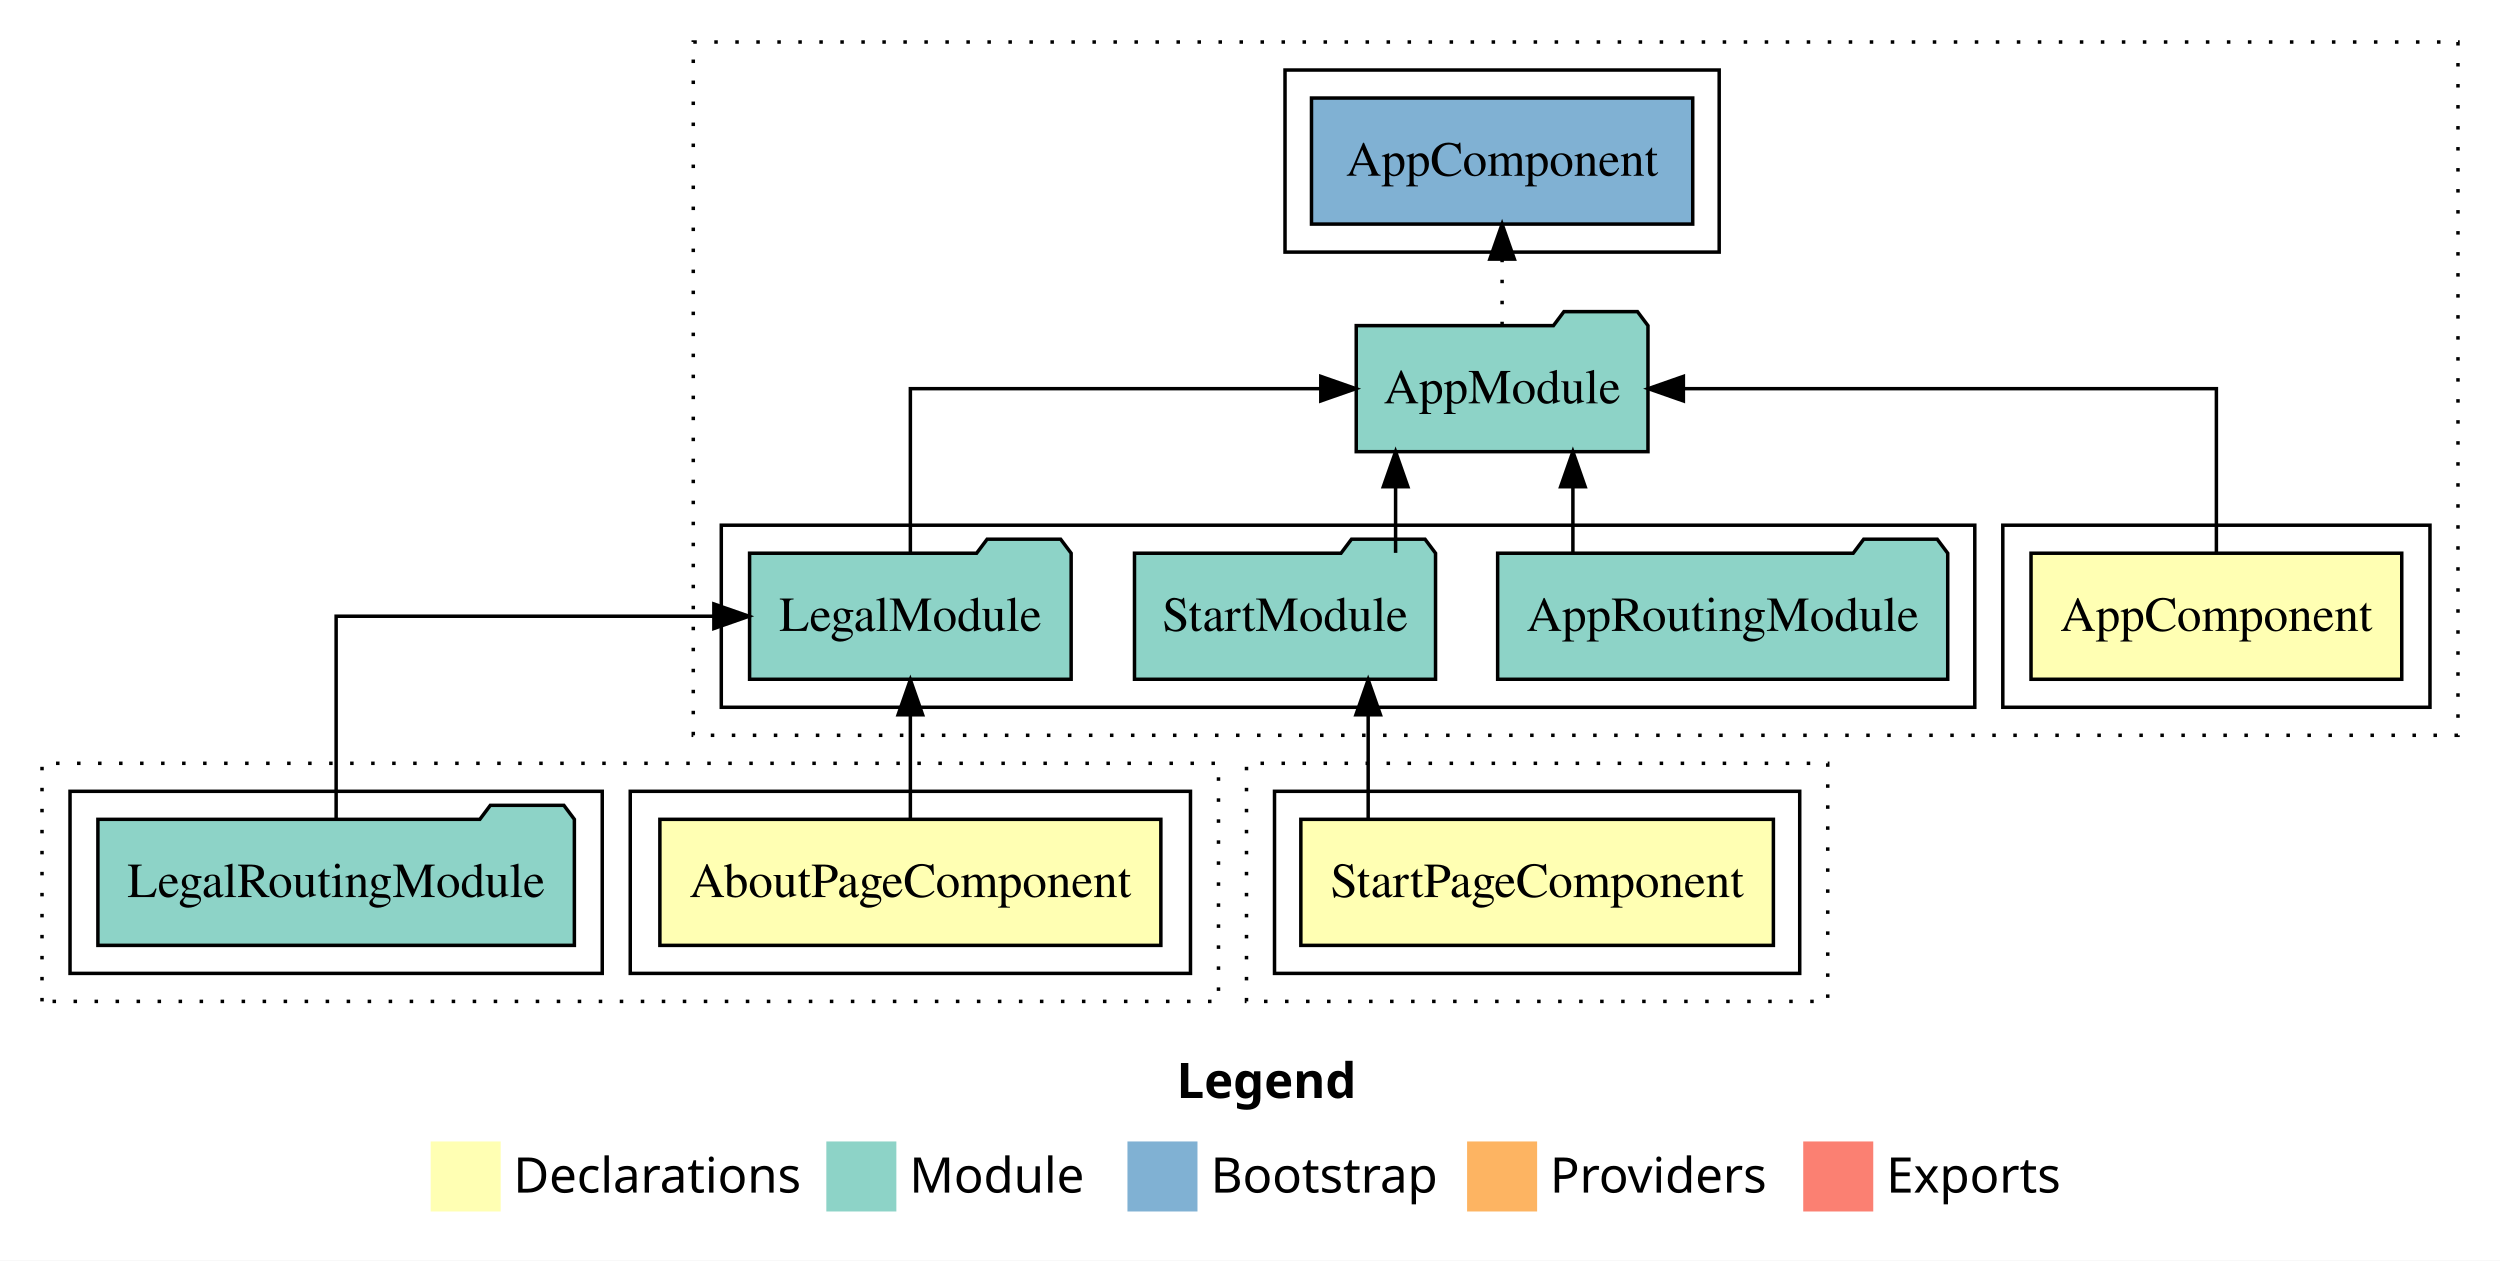
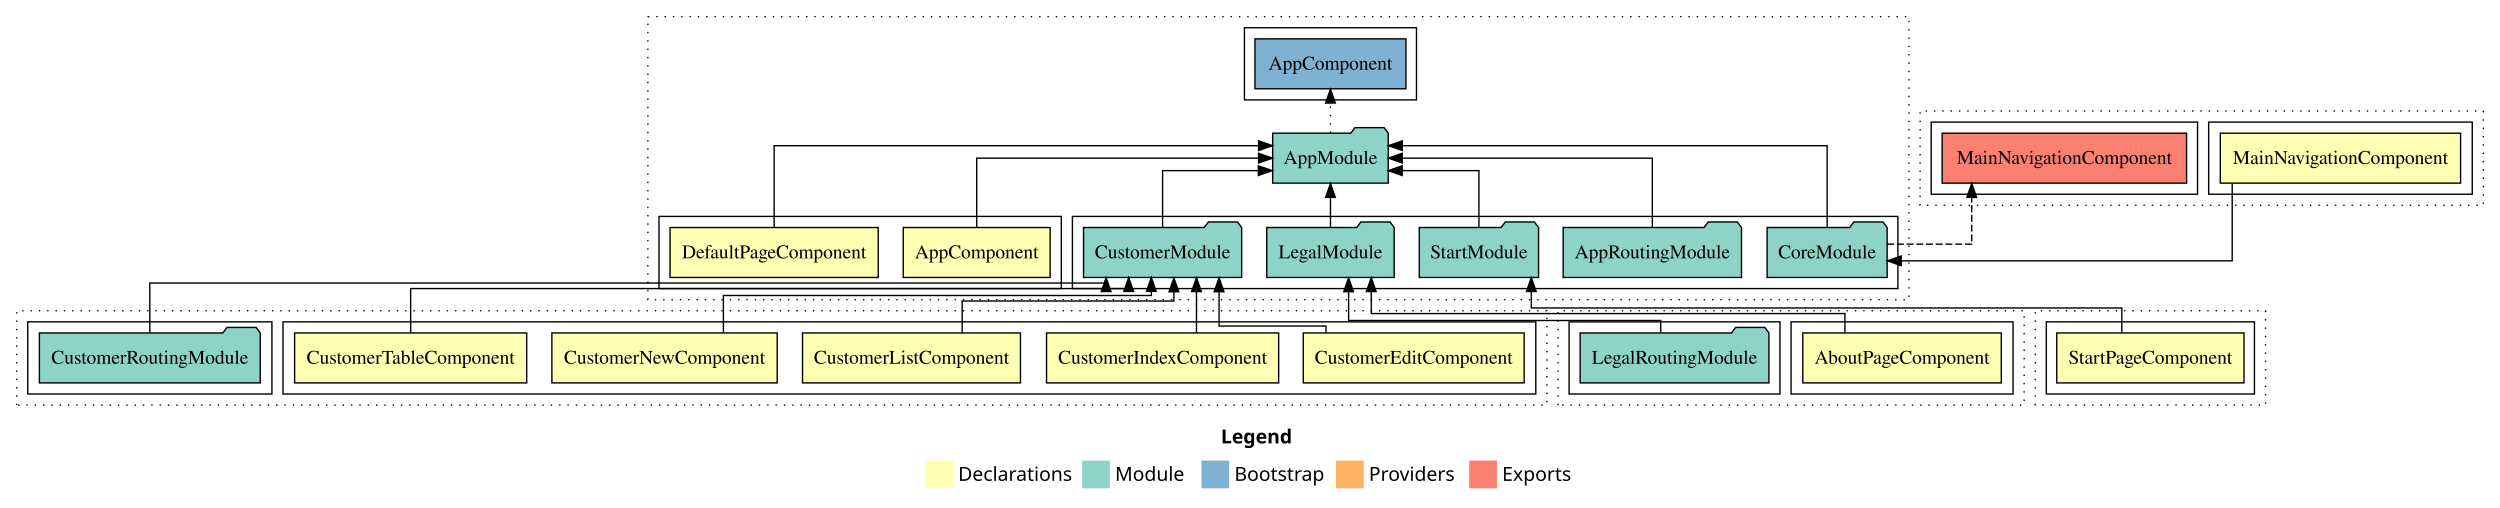
- <svg xmlns="http://www.w3.org/2000/svg" width="714pt" height="360pt" viewBox="0.00 0.00 714.00 360.00">
-   <g id="graph0" class="graph" transform="scale(1 1) rotate(0) translate(4 356)">
-     <polygon fill="white" stroke="transparent" points="-4,4 -4,-356 710,-356 710,4 -4,4" />
-     <text text-anchor="start" x="332.01" y="-42.4" font-family="Times-12" font-weight="bold" font-size="14.00">Legend</text>
-     <polygon fill="#ffffb3" stroke="transparent" points="119,-10 119,-30 139,-30 139,-10 119,-10" />
-     <text text-anchor="start" x="142.63" y="-15.4" font-family="Times-12" font-size="14.00">  Declarations</text>
-     <polygon fill="#8dd3c7" stroke="transparent" points="232,-10 232,-30 252,-30 252,-10 232,-10" />
-     <text text-anchor="start" x="255.73" y="-15.4" font-family="Times-12" font-size="14.00">  Module</text>
-     <polygon fill="#80b1d3" stroke="transparent" points="318,-10 318,-30 338,-30 338,-10 318,-10" />
-     <text text-anchor="start" x="341.78" y="-15.4" font-family="Times-12" font-size="14.00">  Bootstrap</text>
-     <polygon fill="#fdb462" stroke="transparent" points="415,-10 415,-30 435,-30 435,-10 415,-10" />
-     <text text-anchor="start" x="438.67" y="-15.4" font-family="Times-12" font-size="14.00">  Providers</text>
-     <polygon fill="#fb8072" stroke="transparent" points="511,-10 511,-30 531,-30 531,-10 511,-10" />
-     <text text-anchor="start" x="534.73" y="-15.4" font-family="Times-12" font-size="14.00">  Exports</text>
+ <svg xmlns="http://www.w3.org/2000/svg" width="1802pt" height="366pt" viewBox="0.00 0.00 1802.00 366.00">
+   <g id="graph0" class="graph" transform="scale(1 1) rotate(0) translate(4 362)">
+     <polygon fill="white" stroke="transparent" points="-4,4 -4,-362 1798,-362 1798,4 -4,4" />
+     <text text-anchor="start" x="876.01" y="-42.4" font-family="Times-12" font-weight="bold" font-size="14.00">Legend</text>
+     <polygon fill="#ffffb3" stroke="transparent" points="663,-10 663,-30 683,-30 683,-10 663,-10" />
+     <text text-anchor="start" x="686.63" y="-15.4" font-family="Times-12" font-size="14.00">  Declarations</text>
+     <polygon fill="#8dd3c7" stroke="transparent" points="776,-10 776,-30 796,-30 796,-10 776,-10" />
+     <text text-anchor="start" x="799.73" y="-15.4" font-family="Times-12" font-size="14.00">  Module</text>
+     <polygon fill="#80b1d3" stroke="transparent" points="862,-10 862,-30 882,-30 882,-10 862,-10" />
+     <text text-anchor="start" x="885.78" y="-15.4" font-family="Times-12" font-size="14.00">  Bootstrap</text>
+     <polygon fill="#fdb462" stroke="transparent" points="959,-10 959,-30 979,-30 979,-10 959,-10" />
+     <text text-anchor="start" x="982.67" y="-15.4" font-family="Times-12" font-size="14.00">  Providers</text>
+     <polygon fill="#fb8072" stroke="transparent" points="1055,-10 1055,-30 1075,-30 1075,-10 1055,-10" />
+     <text text-anchor="start" x="1078.73" y="-15.4" font-family="Times-12" font-size="14.00">  Exports</text>
    <g id="clust1" class="cluster">
-       <polygon fill="none" stroke="black" stroke-dasharray="1,5" points="194,-146 194,-344 698,-344 698,-146 194,-146" />
+       <polygon fill="none" stroke="black" stroke-dasharray="1,5" points="463,-146 463,-350 1372,-350 1372,-146 463,-146" />
    </g>
    <g id="clust2" class="cluster">
-       <polygon fill="none" stroke="black" points="568,-154 568,-206 690,-206 690,-154 568,-154" />
-     </g>
-     <g id="clust4" class="cluster">
-       <polygon fill="none" stroke="black" points="202,-154 202,-206 560,-206 560,-154 202,-154" />
-     </g>
-     <g id="clust6" class="cluster">
-       <polygon fill="none" stroke="black" points="363,-284 363,-336 487,-336 487,-284 363,-284" />
-     </g>
-     <g id="clust14" class="cluster">
-       <polygon fill="none" stroke="black" stroke-dasharray="1,5" points="8,-70 8,-138 344,-138 344,-70 8,-70" />
+       <polygon fill="none" stroke="black" points="471,-154 471,-206 761,-206 761,-154 471,-154" />
+     </g>
+     <g id="clust5" class="cluster">
+       <polygon fill="none" stroke="black" points="769,-154 769,-206 1364,-206 1364,-154 769,-154" />
+     </g>
+     <g id="clust7" class="cluster">
+       <polygon fill="none" stroke="black" points="893,-290 893,-342 1017,-342 1017,-290 893,-290" />
    </g>
    <g id="clust15" class="cluster">
-       <polygon fill="none" stroke="black" points="176,-78 176,-130 336,-130 336,-78 176,-78" />
-     </g>
-     <g id="clust17" class="cluster">
-       <polygon fill="none" stroke="black" points="16,-78 16,-130 168,-130 168,-78 16,-78" />
-     </g>
-     <g id="clust27" class="cluster">
-       <polygon fill="none" stroke="black" stroke-dasharray="1,5" points="352,-70 352,-138 518,-138 518,-70 352,-70" />
-     </g>
-     <g id="clust28" class="cluster">
-       <polygon fill="none" stroke="black" points="360,-78 360,-130 510,-130 510,-78 360,-78" />
+       <polygon fill="none" stroke="black" stroke-dasharray="1,5" points="1380,-214 1380,-282 1786,-282 1786,-214 1380,-214" />
+     </g>
+     <g id="clust16" class="cluster">
+       <polygon fill="none" stroke="black" points="1588,-222 1588,-274 1778,-274 1778,-222 1588,-222" />
+     </g>
+     <g id="clust19" class="cluster">
+       <polygon fill="none" stroke="black" points="1388,-222 1388,-274 1580,-274 1580,-222 1388,-222" />
+     </g>
+     <g id="clust22" class="cluster">
+       <polygon fill="none" stroke="black" stroke-dasharray="1,5" points="8,-70 8,-138 1111,-138 1111,-70 8,-70" />
+     </g>
+     <g id="clust23" class="cluster">
+       <polygon fill="none" stroke="black" points="200,-78 200,-130 1103,-130 1103,-78 200,-78" />
+     </g>
+     <g id="clust29" class="cluster">
+       <polygon fill="none" stroke="black" points="16,-78 16,-130 192,-130 192,-78 16,-78" />
+     </g>
+     <g id="clust39" class="cluster">
+       <polygon fill="none" stroke="black" stroke-dasharray="1,5" points="1119,-70 1119,-138 1455,-138 1455,-70 1119,-70" />
+     </g>
+     <g id="clust40" class="cluster">
+       <polygon fill="none" stroke="black" points="1287,-78 1287,-130 1447,-130 1447,-78 1287,-78" />
+     </g>
+     <g id="clust42" class="cluster">
+       <polygon fill="none" stroke="black" points="1127,-78 1127,-130 1279,-130 1279,-78 1127,-78" />
+     </g>
+     <g id="clust52" class="cluster">
+       <polygon fill="none" stroke="black" stroke-dasharray="1,5" points="1463,-70 1463,-138 1629,-138 1629,-70 1463,-70" />
+     </g>
+     <g id="clust53" class="cluster">
+       <polygon fill="none" stroke="black" points="1471,-78 1471,-130 1621,-130 1621,-78 1471,-78" />
    </g>
    <g id="node1" class="node">
-       <polygon fill="#ffffb3" stroke="black" points="681.94,-198 576.06,-198 576.06,-162 681.94,-162 681.94,-198" />
-       <text text-anchor="middle" x="629" y="-175.8" font-family="Times,serif" font-size="14.00">AppComponent</text>
+       <polygon fill="#ffffb3" stroke="black" points="752.94,-198 647.06,-198 647.06,-162 752.94,-162 752.94,-198" />
+       <text text-anchor="middle" x="700" y="-175.8" font-family="Times,serif" font-size="14.00">AppComponent</text>
+     </g>
+     <g id="node3" class="node">
+       <polygon fill="#8dd3c7" stroke="black" points="996.66,-266 993.66,-270 972.66,-270 969.66,-266 913.34,-266 913.34,-230 996.66,-230 996.66,-266" />
+       <text text-anchor="middle" x="955" y="-243.8" font-family="Times,serif" font-size="14.00">AppModule</text>
+     </g>
+     <g id="edge1" class="edge">
+       <path fill="none" stroke="black" d="M700,-198.22C700,-218.37 700,-248 700,-248 700,-248 903.18,-248 903.18,-248" />
+       <polygon fill="black" stroke="black" points="903.18,-251.5 913.18,-248 903.18,-244.5 903.18,-251.5" />
    </g>
    <g id="node2" class="node">
-       <polygon fill="#8dd3c7" stroke="black" points="466.66,-263 463.66,-267 442.66,-267 439.66,-263 383.34,-263 383.34,-227 466.66,-227 466.66,-263" />
-       <text text-anchor="middle" x="425" y="-240.8" font-family="Times,serif" font-size="14.00">AppModule</text>
-     </g>
-     <g id="edge1" class="edge">
-       <path fill="none" stroke="black" d="M629,-198.11C629,-217.34 629,-245 629,-245 629,-245 476.77,-245 476.77,-245" />
-       <polygon fill="black" stroke="black" points="476.77,-241.5 466.77,-245 476.77,-248.5 476.77,-241.5" />
+       <polygon fill="#ffffb3" stroke="black" points="629.02,-198 478.98,-198 478.98,-162 629.02,-162 629.02,-198" />
+       <text text-anchor="middle" x="554" y="-175.8" font-family="Times,serif" font-size="14.00">DefaultPageComponent</text>
+     </g>
+     <g id="edge2" class="edge">
+       <path fill="none" stroke="black" d="M554,-198.25C554,-221.02 554,-257 554,-257 554,-257 903.22,-257 903.22,-257" />
+       <polygon fill="black" stroke="black" points="903.22,-260.5 913.22,-257 903.22,-253.5 903.22,-260.5" />
+     </g>
+     <g id="node9" class="node">
+       <polygon fill="#80b1d3" stroke="black" points="1009.44,-334 900.56,-334 900.56,-298 1009.44,-298 1009.44,-334" />
+       <text text-anchor="middle" x="955" y="-311.8" font-family="Times,serif" font-size="14.00">AppComponent </text>
+     </g>
+     <g id="edge8" class="edge">
+       <path fill="none" stroke="black" stroke-dasharray="1,5" d="M955,-266.22C955,-266.22 955,-287.73 955,-287.73" />
+       <polygon fill="black" stroke="black" points="951.5,-287.73 955,-297.73 958.5,-287.73 951.5,-287.73" />
+     </g>
+     <g id="node4" class="node">
+       <polygon fill="#8dd3c7" stroke="black" points="1251.27,-198 1248.27,-202 1227.27,-202 1224.27,-198 1122.73,-198 1122.73,-162 1251.27,-162 1251.27,-198" />
+       <text text-anchor="middle" x="1187" y="-175.8" font-family="Times,serif" font-size="14.00">AppRoutingModule</text>
+     </g>
+     <g id="edge3" class="edge">
+       <path fill="none" stroke="black" d="M1187,-198.22C1187,-218.37 1187,-248 1187,-248 1187,-248 1006.74,-248 1006.74,-248" />
+       <polygon fill="black" stroke="black" points="1006.74,-244.5 996.74,-248 1006.74,-251.5 1006.74,-244.5" />
+     </g>
+     <g id="node5" class="node">
+       <polygon fill="#8dd3c7" stroke="black" points="1356.26,-198 1353.26,-202 1332.26,-202 1329.26,-198 1269.74,-198 1269.74,-162 1356.26,-162 1356.26,-198" />
+       <text text-anchor="middle" x="1313" y="-175.8" font-family="Times,serif" font-size="14.00">CoreModule</text>
+     </g>
+     <g id="edge4" class="edge">
+       <path fill="none" stroke="black" d="M1313,-198.25C1313,-221.02 1313,-257 1313,-257 1313,-257 1006.77,-257 1006.77,-257" />
+       <polygon fill="black" stroke="black" points="1006.77,-253.5 996.77,-257 1006.77,-260.5 1006.77,-253.5" />
+     </g>
+     <g id="node11" class="node">
+       <polygon fill="#fb8072" stroke="black" points="1572.09,-266 1395.91,-266 1395.91,-230 1572.09,-230 1572.09,-266" />
+       <text text-anchor="middle" x="1484" y="-243.8" font-family="Times,serif" font-size="14.00">MainNavigationComponent </text>
+     </g>
+     <g id="edge10" class="edge">
+       <path fill="none" stroke="black" stroke-dasharray="5,2" d="M1356.3,-186C1384.94,-186 1417.24,-186 1417.24,-186 1417.24,-186 1417.24,-219.73 1417.24,-219.73" />
+       <polygon fill="black" stroke="black" points="1413.74,-219.73 1417.24,-229.73 1420.74,-219.73 1413.74,-219.73" />
    </g>
    <g id="node6" class="node">
-       <polygon fill="#80b1d3" stroke="black" points="479.44,-328 370.56,-328 370.56,-292 479.44,-292 479.44,-328" />
-       <text text-anchor="middle" x="425" y="-305.8" font-family="Times,serif" font-size="14.00">AppComponent </text>
+       <polygon fill="#8dd3c7" stroke="black" points="890.99,-198 887.99,-202 866.99,-202 863.99,-198 777.01,-198 777.01,-162 890.99,-162 890.99,-198" />
+       <text text-anchor="middle" x="834" y="-175.8" font-family="Times,serif" font-size="14.00">CustomerModule</text>
    </g>
    <g id="edge5" class="edge">
-       <path fill="none" stroke="black" stroke-dasharray="1,5" d="M425,-263.11C425,-263.11 425,-281.99 425,-281.99" />
-       <polygon fill="black" stroke="black" points="421.5,-281.99 425,-291.99 428.5,-281.99 421.5,-281.99" />
-     </g>
-     <g id="node3" class="node">
-       <polygon fill="#8dd3c7" stroke="black" points="552.27,-198 549.27,-202 528.27,-202 525.27,-198 423.73,-198 423.73,-162 552.27,-162 552.27,-198" />
-       <text text-anchor="middle" x="488" y="-175.8" font-family="Times,serif" font-size="14.00">AppRoutingModule</text>
-     </g>
-     <g id="edge2" class="edge">
-       <path fill="none" stroke="black" d="M445.22,-198.11C445.22,-198.11 445.22,-216.99 445.22,-216.99" />
-       <polygon fill="black" stroke="black" points="441.72,-216.99 445.22,-226.99 448.72,-216.99 441.72,-216.99" />
-     </g>
-     <g id="node4" class="node">
-       <polygon fill="#8dd3c7" stroke="black" points="301.92,-198 298.92,-202 277.92,-202 274.92,-198 210.08,-198 210.08,-162 301.92,-162 301.92,-198" />
-       <text text-anchor="middle" x="256" y="-175.8" font-family="Times,serif" font-size="14.00">LegalModule</text>
-     </g>
-     <g id="edge3" class="edge">
-       <path fill="none" stroke="black" d="M256,-198.11C256,-217.34 256,-245 256,-245 256,-245 373.22,-245 373.22,-245" />
-       <polygon fill="black" stroke="black" points="373.22,-248.5 383.22,-245 373.22,-241.5 373.22,-248.5" />
-     </g>
-     <g id="node5" class="node">
-       <polygon fill="#8dd3c7" stroke="black" points="405.99,-198 402.99,-202 381.99,-202 378.99,-198 320.01,-198 320.01,-162 405.99,-162 405.99,-198" />
-       <text text-anchor="middle" x="363" y="-175.8" font-family="Times,serif" font-size="14.00">StartModule</text>
-     </g>
-     <g id="edge4" class="edge">
-       <path fill="none" stroke="black" d="M394.58,-198.11C394.58,-198.11 394.58,-216.99 394.58,-216.99" />
-       <polygon fill="black" stroke="black" points="391.08,-216.99 394.58,-226.99 398.08,-216.99 391.08,-216.99" />
+       <path fill="none" stroke="black" d="M834,-198.02C834,-215.37 834,-239 834,-239 834,-239 903.02,-239 903.02,-239" />
+       <polygon fill="black" stroke="black" points="903.02,-242.5 913.02,-239 903.02,-235.5 903.02,-242.5" />
    </g>
    <g id="node7" class="node">
-       <polygon fill="#ffffb3" stroke="black" points="327.54,-122 184.46,-122 184.46,-86 327.54,-86 327.54,-122" />
-       <text text-anchor="middle" x="256" y="-99.8" font-family="Times,serif" font-size="14.00">AboutPageComponent</text>
+       <polygon fill="#8dd3c7" stroke="black" points="1000.92,-198 997.92,-202 976.92,-202 973.92,-198 909.08,-198 909.08,-162 1000.92,-162 1000.92,-198" />
+       <text text-anchor="middle" x="955" y="-175.8" font-family="Times,serif" font-size="14.00">LegalModule</text>
    </g>
    <g id="edge6" class="edge">
-       <path fill="none" stroke="black" d="M256,-122.01C256,-122.01 256,-151.85 256,-151.85" />
-       <polygon fill="black" stroke="black" points="252.5,-151.85 256,-161.85 259.5,-151.85 252.5,-151.85" />
+       <path fill="none" stroke="black" d="M955,-198.22C955,-198.22 955,-219.73 955,-219.73" />
+       <polygon fill="black" stroke="black" points="951.5,-219.73 955,-229.73 958.5,-219.73 951.5,-219.73" />
    </g>
    <g id="node8" class="node">
-       <polygon fill="#8dd3c7" stroke="black" points="160.04,-122 157.04,-126 136.04,-126 133.04,-122 23.96,-122 23.96,-86 160.04,-86 160.04,-122" />
-       <text text-anchor="middle" x="92" y="-99.8" font-family="Times,serif" font-size="14.00">LegalRoutingModule</text>
+       <polygon fill="#8dd3c7" stroke="black" points="1104.99,-198 1101.99,-202 1080.99,-202 1077.99,-198 1019.01,-198 1019.01,-162 1104.99,-162 1104.99,-198" />
+       <text text-anchor="middle" x="1062" y="-175.8" font-family="Times,serif" font-size="14.00">StartModule</text>
    </g>
    <g id="edge7" class="edge">
-       <path fill="none" stroke="black" d="M92,-122.01C92,-144.49 92,-180 92,-180 92,-180 199.88,-180 199.88,-180" />
-       <polygon fill="black" stroke="black" points="199.88,-183.5 209.88,-180 199.88,-176.5 199.88,-183.5" />
-     </g>
-     <g id="node9" class="node">
-       <polygon fill="#ffffb3" stroke="black" points="502.48,-122 367.52,-122 367.52,-86 502.48,-86 502.48,-122" />
-       <text text-anchor="middle" x="435" y="-99.8" font-family="Times,serif" font-size="14.00">StartPageComponent</text>
-     </g>
-     <g id="edge8" class="edge">
-       <path fill="none" stroke="black" d="M386.75,-122.01C386.75,-122.01 386.75,-151.85 386.75,-151.85" />
-       <polygon fill="black" stroke="black" points="383.25,-151.85 386.75,-161.85 390.25,-151.85 383.25,-151.85" />
+       <path fill="none" stroke="black" d="M1062,-198.02C1062,-215.37 1062,-239 1062,-239 1062,-239 1006.68,-239 1006.68,-239" />
+       <polygon fill="black" stroke="black" points="1006.68,-235.5 996.68,-239 1006.68,-242.5 1006.68,-235.5" />
+     </g>
+     <g id="node10" class="node">
+       <polygon fill="#ffffb3" stroke="black" points="1769.59,-266 1596.41,-266 1596.41,-230 1769.59,-230 1769.59,-266" />
+       <text text-anchor="middle" x="1683" y="-243.8" font-family="Times,serif" font-size="14.00">MainNavigationComponent</text>
+     </g>
+     <g id="edge9" class="edge">
+       <path fill="none" stroke="black" d="M1604.97,-229.71C1604.97,-207.79 1604.97,-174 1604.97,-174 1604.97,-174 1366.4,-174 1366.4,-174" />
+       <polygon fill="black" stroke="black" points="1366.4,-170.5 1356.4,-174 1366.4,-177.5 1366.4,-170.5" />
+     </g>
+     <g id="node12" class="node">
+       <polygon fill="#ffffb3" stroke="black" points="1094.6,-122 935.4,-122 935.4,-86 1094.6,-86 1094.6,-122" />
+       <text text-anchor="middle" x="1015" y="-99.8" font-family="Times,serif" font-size="14.00">CustomerEditComponent</text>
+     </g>
+     <g id="edge11" class="edge">
+       <path fill="none" stroke="black" d="M951.76,-122.12C951.76,-124.97 951.76,-127 951.76,-127 951.76,-127 874.71,-127 874.71,-127 874.71,-127 874.71,-151.76 874.71,-151.76" />
+       <polygon fill="black" stroke="black" points="871.21,-151.76 874.71,-161.76 878.21,-151.76 871.21,-151.76" />
+     </g>
+     <g id="node13" class="node">
+       <polygon fill="#ffffb3" stroke="black" points="917.65,-122 750.35,-122 750.35,-86 917.65,-86 917.65,-122" />
+       <text text-anchor="middle" x="834" y="-99.8" font-family="Times,serif" font-size="14.00">CustomerIndexComponent</text>
+     </g>
+     <g id="edge12" class="edge">
+       <path fill="none" stroke="black" d="M858.43,-122.01C858.43,-122.01 858.43,-151.85 858.43,-151.85" />
+       <polygon fill="black" stroke="black" points="854.93,-151.85 858.43,-161.85 861.93,-151.85 854.93,-151.85" />
+     </g>
+     <g id="node14" class="node">
+       <polygon fill="#ffffb3" stroke="black" points="731.55,-122 574.45,-122 574.45,-86 731.55,-86 731.55,-122" />
+       <text text-anchor="middle" x="653" y="-99.8" font-family="Times,serif" font-size="14.00">CustomerListComponent</text>
+     </g>
+     <g id="edge13" class="edge">
+       <path fill="none" stroke="black" d="M689.53,-122.1C689.53,-133.09 689.53,-145 689.53,-145 689.53,-145 842.14,-145 842.14,-145 842.14,-145 842.14,-151.68 842.14,-151.68" />
+       <polygon fill="black" stroke="black" points="838.64,-151.68 842.14,-161.68 845.64,-151.68 838.64,-151.68" />
+     </g>
+     <g id="node15" class="node">
+       <polygon fill="#ffffb3" stroke="black" points="556.2,-122 393.8,-122 393.8,-86 556.2,-86 556.2,-122" />
+       <text text-anchor="middle" x="475" y="-99.8" font-family="Times,serif" font-size="14.00">CustomerNewComponent</text>
+     </g>
+     <g id="edge14" class="edge">
+       <path fill="none" stroke="black" d="M517.42,-122.04C517.42,-134.56 517.42,-149 517.42,-149 517.42,-149 825.86,-149 825.86,-149 825.86,-149 825.86,-151.97 825.86,-151.97" />
+       <polygon fill="black" stroke="black" points="822.36,-151.97 825.86,-161.97 829.36,-151.97 822.36,-151.97" />
+     </g>
+     <g id="node16" class="node">
+       <polygon fill="#ffffb3" stroke="black" points="375.64,-122 208.36,-122 208.36,-86 375.64,-86 375.64,-122" />
+       <text text-anchor="middle" x="292" y="-99.8" font-family="Times,serif" font-size="14.00">CustomerTableComponent</text>
+     </g>
+     <g id="edge15" class="edge">
+       <path fill="none" stroke="black" d="M292,-122.05C292,-136.37 292,-154 292,-154 292,-154 809.57,-154 809.57,-154 809.57,-154 809.57,-154.79 809.57,-154.79" />
+       <polygon fill="black" stroke="black" points="806.07,-151.94 809.57,-161.94 813.07,-151.94 806.07,-151.94" />
+     </g>
+     <g id="node17" class="node">
+       <polygon fill="#8dd3c7" stroke="black" points="183.61,-122 180.61,-126 159.61,-126 156.61,-122 24.39,-122 24.39,-86 183.61,-86 183.61,-122" />
+       <text text-anchor="middle" x="104" y="-99.8" font-family="Times,serif" font-size="14.00">CustomerRoutingModule</text>
+     </g>
+     <g id="edge16" class="edge">
+       <path fill="none" stroke="black" d="M104,-122.28C104,-137.95 104,-158 104,-158 104,-158 793.29,-158 793.29,-158 793.29,-158 793.29,-158.38 793.29,-158.38" />
+       <polygon fill="black" stroke="black" points="789.79,-151.83 793.29,-161.83 796.79,-151.83 789.79,-151.83" />
+     </g>
+     <g id="node18" class="node">
+       <polygon fill="#ffffb3" stroke="black" points="1438.54,-122 1295.46,-122 1295.46,-86 1438.54,-86 1438.54,-122" />
+       <text text-anchor="middle" x="1367" y="-99.8" font-family="Times,serif" font-size="14.00">AboutPageComponent</text>
+     </g>
+     <g id="edge17" class="edge">
+       <path fill="none" stroke="black" d="M1325.81,-122.24C1325.81,-129.43 1325.81,-136 1325.81,-136 1325.81,-136 984.4,-136 984.4,-136 984.4,-136 984.4,-151.85 984.4,-151.85" />
+       <polygon fill="black" stroke="black" points="980.9,-151.85 984.4,-161.85 987.9,-151.85 980.9,-151.85" />
+     </g>
+     <g id="node19" class="node">
+       <polygon fill="#8dd3c7" stroke="black" points="1271.04,-122 1268.04,-126 1247.04,-126 1244.04,-122 1134.96,-122 1134.96,-86 1271.04,-86 1271.04,-122" />
+       <text text-anchor="middle" x="1203" y="-99.8" font-family="Times,serif" font-size="14.00">LegalRoutingModule</text>
+     </g>
+     <g id="edge18" class="edge">
+       <path fill="none" stroke="black" d="M1193.06,-122.16C1193.06,-127.04 1193.06,-131 1193.06,-131 1193.06,-131 968.08,-131 968.08,-131 968.08,-131 968.08,-151.75 968.08,-151.75" />
+       <polygon fill="black" stroke="black" points="964.58,-151.75 968.08,-161.75 971.58,-151.75 964.58,-151.75" />
+     </g>
+     <g id="node20" class="node">
+       <polygon fill="#ffffb3" stroke="black" points="1613.48,-122 1478.52,-122 1478.52,-86 1613.48,-86 1613.48,-122" />
+       <text text-anchor="middle" x="1546" y="-99.8" font-family="Times,serif" font-size="14.00">StartPageComponent</text>
+     </g>
+     <g id="edge19" class="edge">
+       <path fill="none" stroke="black" d="M1525.4,-122.42C1525.4,-131.28 1525.4,-140 1525.4,-140 1525.4,-140 1099.77,-140 1099.77,-140 1099.77,-140 1099.77,-151.87 1099.77,-151.87" />
+       <polygon fill="black" stroke="black" points="1096.27,-151.87 1099.77,-161.87 1103.27,-151.87 1096.27,-151.87" />
    </g>
  </g>
</svg>
